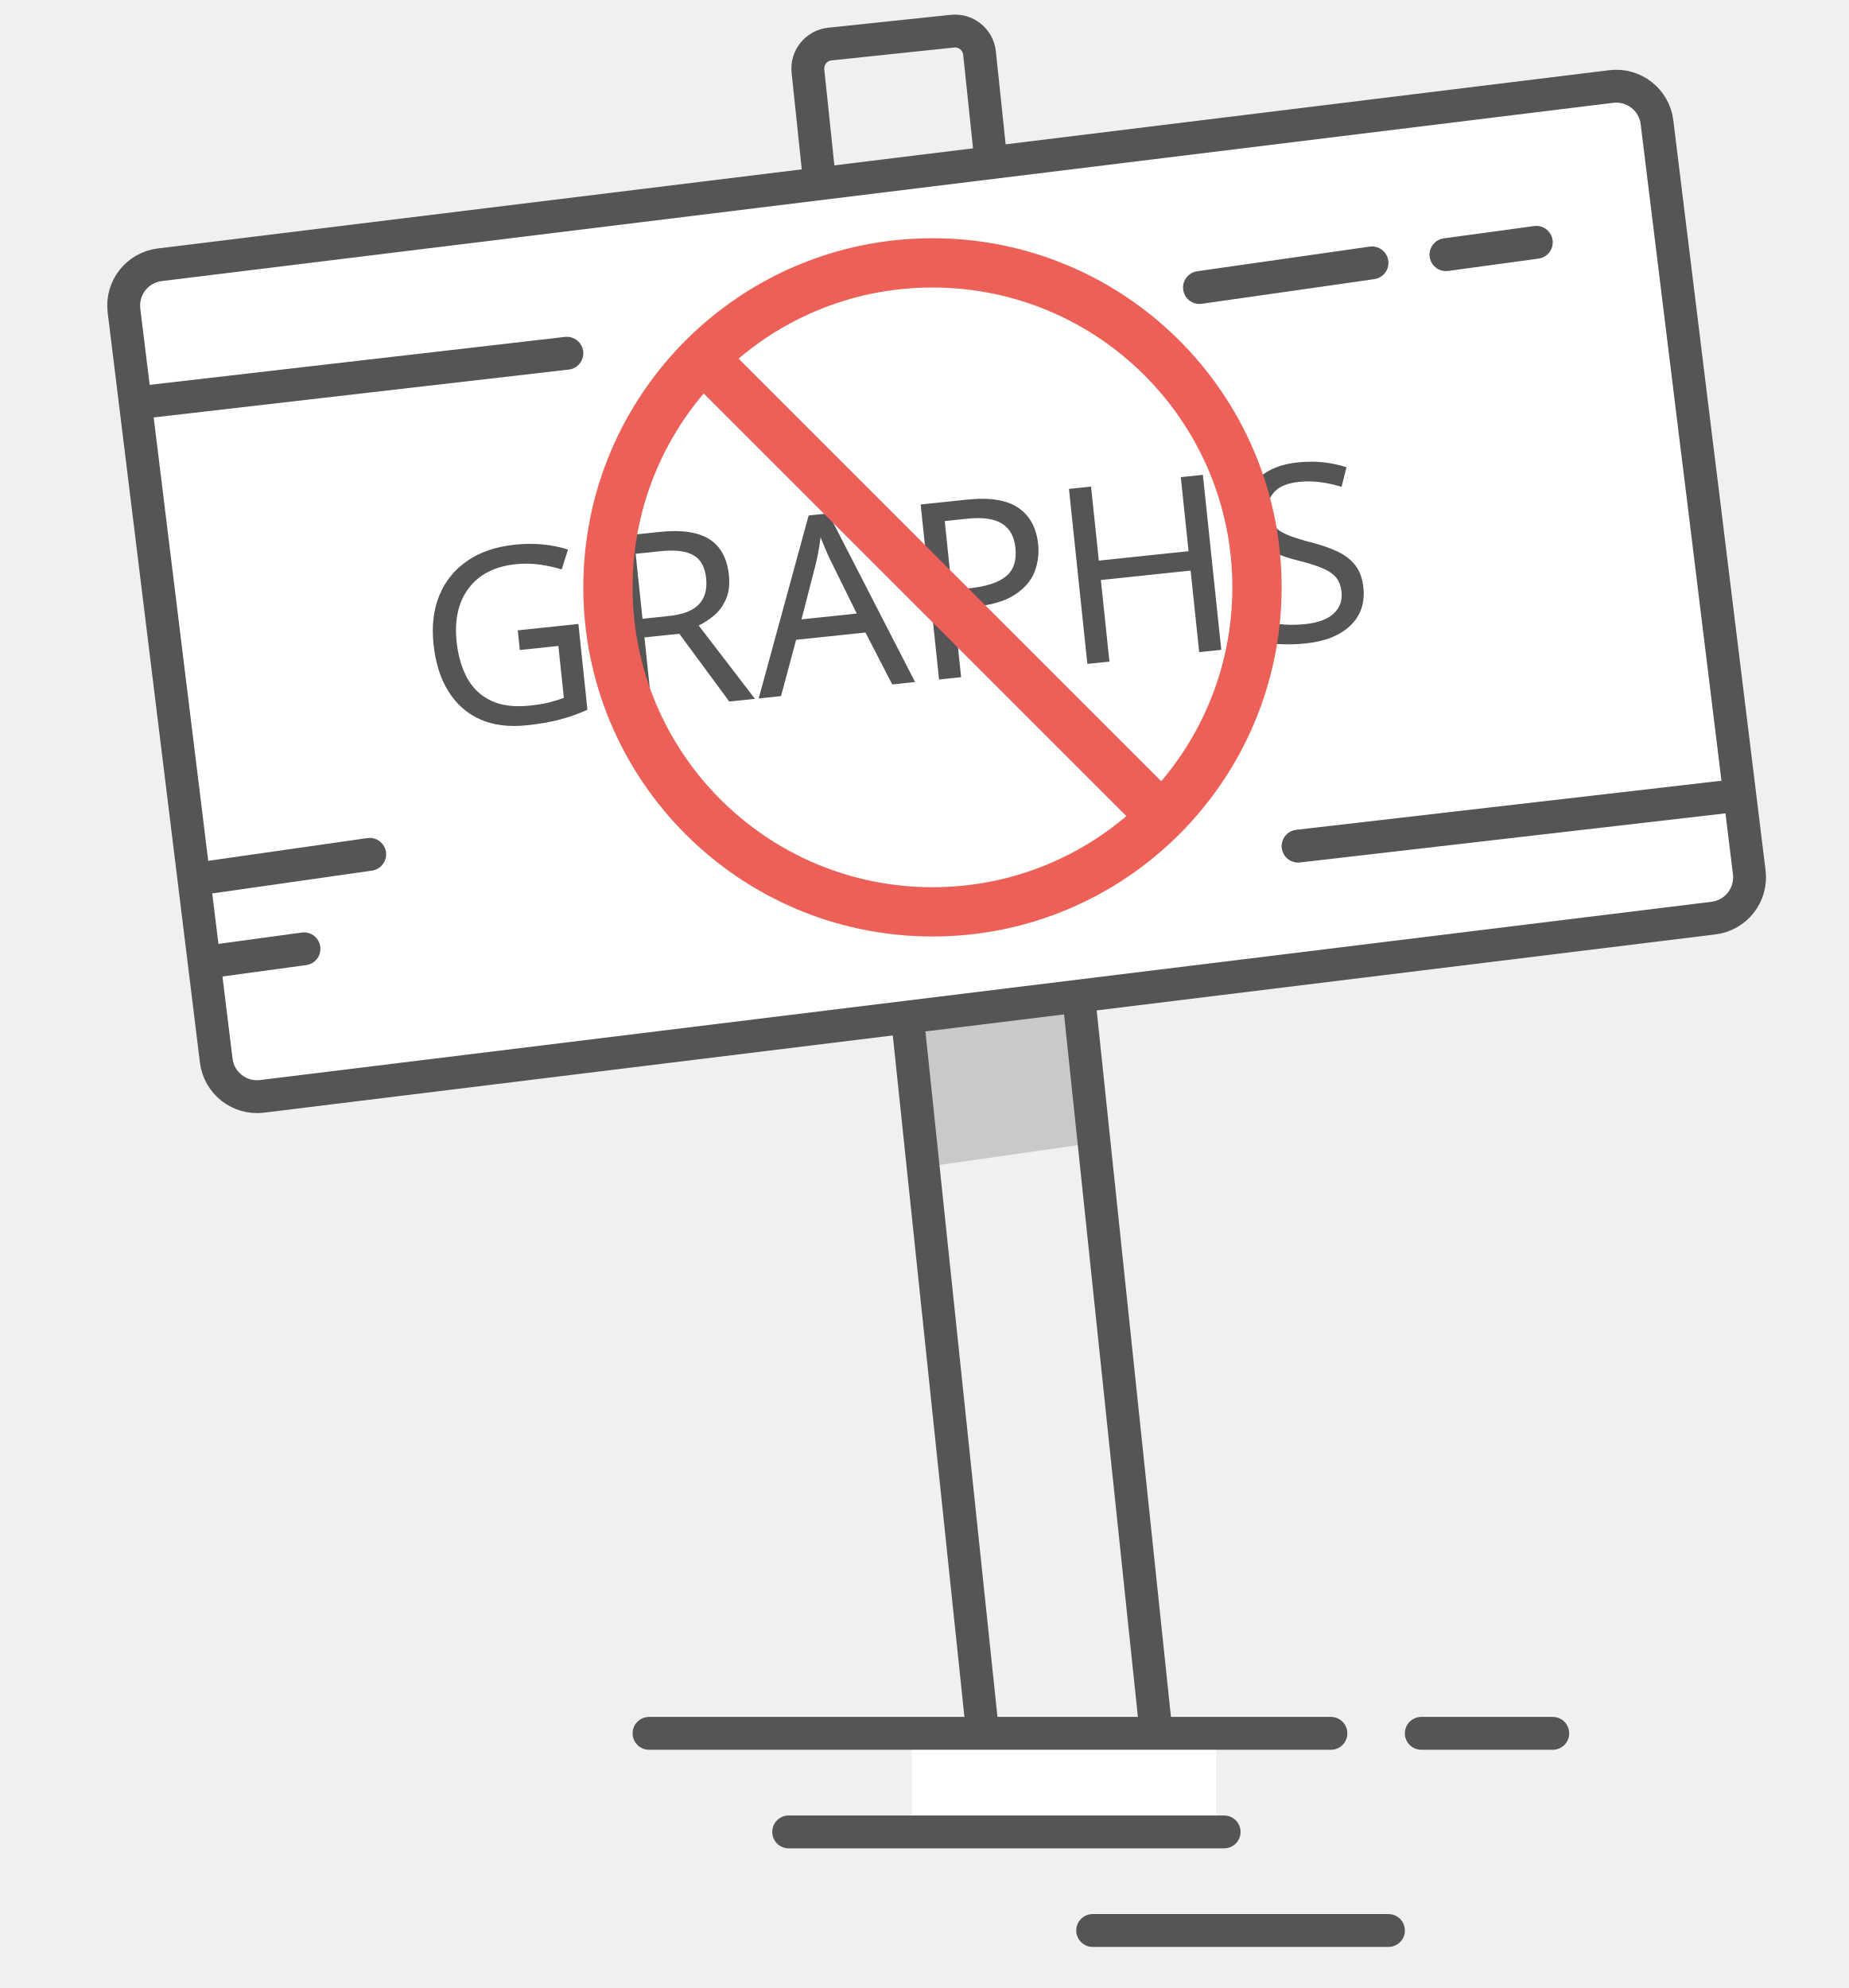
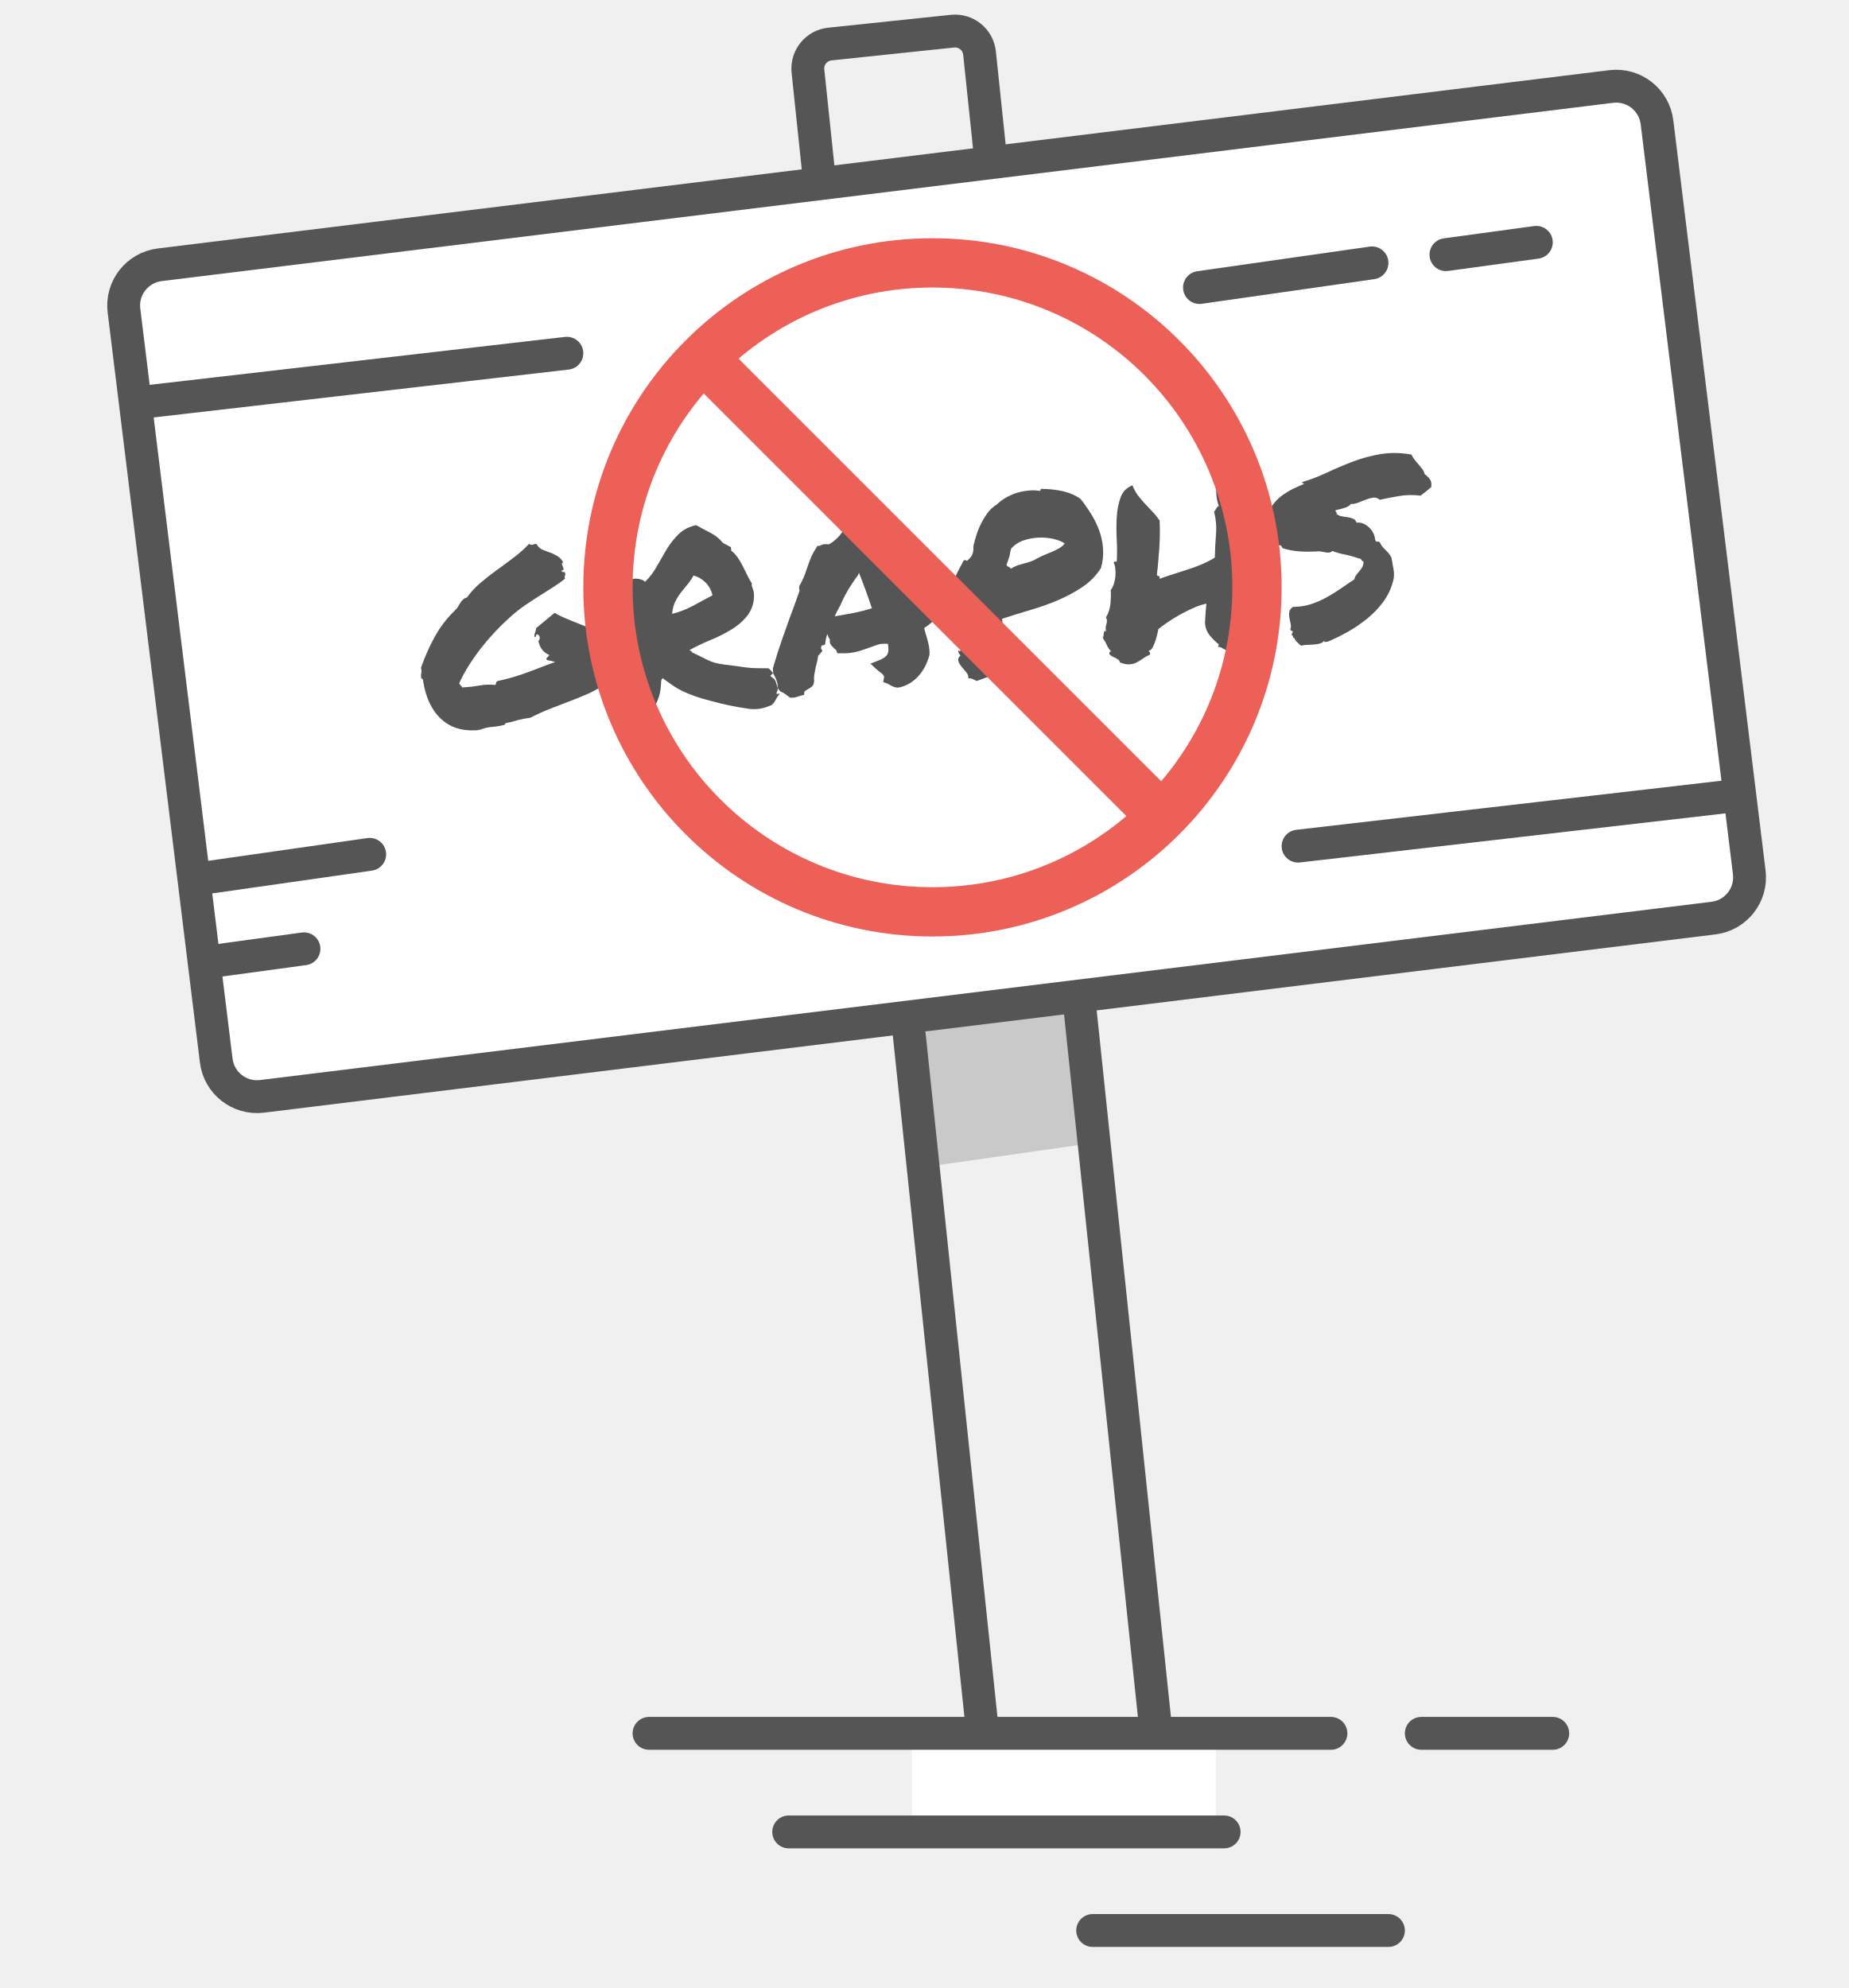
<svg xmlns="http://www.w3.org/2000/svg" width="225" height="242">
  <g fill="none" fill-rule="evenodd">
    <rect width="21" height="211" x="109" y="4" stroke="#555" stroke-width="4" transform="rotate(-6 119.5 109.5)" rx="3" />
    <path fill="#FFF" d="M111 212h37v10h-37z" />
    <path fill="#FFF" stroke="#555" stroke-width="4" d="M19.45 32.23l176.67-21.7a5 5 0 0 1 5.57 4.36L206.5 54l.75 6.03 5.67 46.16a5 5 0 0 1-4.36 5.57l-176.67 21.7a5 5 0 0 1-5.57-4.36L15.09 37.8a5 5 0 0 1 4.36-5.57z" />
    <path stroke="#555" stroke-width="4" d="M158 103l52-6" stroke-linecap="round" stroke-linejoin="round" />
-     <text fill="#555" transform="rotate(-6 111 71.5)" font-family="PermanentMarker-Regular, Permanent Marker" font-size="30">
-       <tspan x="50.535" y="83">GRAPHS</tspan>
-     </text>
+     <path fill="#555" d="M51.26 82.56c-.03-.22-.02-.41.02-.6.04-.17.03-.4-.04-.67.47-1.34 1.03-2.6 1.68-3.78a13.5 13.5 0 0 1 2.45-3.2c.16-.14.29-.3.38-.46l.27-.45c.1-.15.2-.29.33-.4.12-.13.3-.22.5-.28.43-.61.96-1.19 1.59-1.73.63-.54 1.29-1.06 1.98-1.56.7-.5 1.4-1.02 2.1-1.55a14.1 14.1 0 0 0 1.87-1.67c.22.12.4.14.52.08a.6.6 0 0 1 .4-.06c.2.36.46.59.76.7.3.12.6.24.92.35.31.11.61.26.9.44.28.17.5.43.68.76-.13.02-.2.07-.17.17.02.1.05.2.1.31.05.11.09.22.1.32 0 .1-.08.15-.25.17.01.14.09.2.22.18.14-.01.22.05.23.18.01.12 0 .22-.04.29-.05.07-.04.18.02.34-.44.36-.93.7-1.47 1.05l-1.71 1.08c-.6.37-1.2.78-1.82 1.2-.61.43-1.21.91-1.8 1.45a29.44 29.44 0 0 0-3.47 3.73c-.54.7-1.03 1.4-1.49 2.13-.45.73-.83 1.43-1.13 2.11.05.1.11.18.19.25.07.07.14.15.18.24.75-.04 1.44-.11 2.07-.23a6.8 6.8 0 0 1 1.94-.07.37.37 0 0 0 .12-.25c0-.1.06-.17.15-.22 1.3-.28 2.52-.63 3.63-1.05l3.4-1.28c-.36-.1-.68-.18-.96-.22-.13-.1-.14-.21-.02-.31.12-.1.21-.2.28-.31a2.33 2.33 0 0 1-.85-.62 2.3 2.3 0 0 1-.48-1.1.53.53 0 0 0 .16-.43.45.45 0 0 0-.24-.35c-.1-.03-.16-.03-.18.01a.57.57 0 0 0-.03.13c0 .04-.02.08-.05.12-.02.04-.08.05-.16.02 0-.22.03-.4.1-.54.06-.15.1-.32.12-.52l2.25-1.86c.27.17.6.34 1 .52.38.17.8.35 1.23.52l1.32.52a31.86 31.86 0 0 1 2.22 1c.28.2.55.4.8.63l.78.64c.26.2.56.37.9.5 0 .3.05.56.14.74.1.19.15.42.14.7-.3.7-.7 1.3-1.17 1.81s-1.02.97-1.64 1.37c-.61.4-1.28.75-2 1.05-.7.3-1.44.6-2.2.88l-2.28.88c-.76.31-1.5.65-2.23 1.02a10.45 10.45 0 0 0-1.5.28l-.63.18a6.9 6.9 0 0 1-.7.16c-.1 0-.15.02-.18.08a.38.38 0 0 1-.11.16c-.38.1-.73.16-1.04.2l-.79.08c-.27.03-.55.1-.83.2-.28.11-.55.17-.8.18-1.76.1-3.2-.37-4.31-1.44-1.12-1.06-1.83-2.6-2.14-4.63.01-.1-.02-.16-.08-.19a.56.56 0 0 1-.15-.08zm24.82 1.84c-.1.03-.2-.04-.29-.2l-.31-.45.32-.03c-.18-.41-.26-.8-.23-1.17.03-.37.08-.72.14-1.07.06-.35.11-.7.14-1.02.04-.33-.03-.66-.2-1 .1.05.17.02.2-.1.04-.1.07-.24.08-.41.01-.17 0-.35-.02-.53a4.2 4.2 0 0 0-.1-.45c.2-.62.33-1.27.4-1.92.08-.66.15-1.31.2-1.95.05-.65.12-1.27.2-1.88.08-.6.21-1.19.39-1.74.27-.06.56-.06.87.02.31.07.53.18.64.33a7.87 7.87 0 0 0 1.42-1.86l1.21-2.09a9.5 9.5 0 0 1 1.44-1.84 4.24 4.24 0 0 1 2.16-1.11c.5.28 1.06.58 1.68.9.62.31 1.15.73 1.58 1.26l.48.26.49.26.04.43c.3.23.56.5.78.82.22.32.42.66.6 1.02.2.37.37.74.55 1.11.18.38.37.72.58 1.03a.73.73 0 0 0-.01.31c.02.09.05.17.09.26a2.14 2.14 0 0 1 .17.67 3.97 3.97 0 0 1-.74 2.6c-.53.7-1.2 1.28-2 1.77s-1.66.92-2.59 1.3c-.92.38-1.75.78-2.5 1.2.02.07.06.1.15.1.09-.01.12.04.1.16.61.29 1.1.52 1.44.7.34.18.66.33.96.45.3.11.62.2.97.26.35.07.83.13 1.45.2.61.08 1.1.14 1.44.2a12.74 12.74 0 0 0 1.83.14l1.27.01c.24.2.44.43.6.7.17.28.3.56.39.85.09.28.13.56.13.82 0 .27-.06.49-.18.66.02.07.08.1.17.08a.9.9 0 0 1 .28-.01 1.5 1.5 0 0 0-.32.38l-.25.44c-.08.15-.18.29-.3.42a.8.8 0 0 1-.45.25 4.6 4.6 0 0 1-2.68.31 34.17 34.17 0 0 1-4.3-.9c-.87-.22-1.58-.43-2.13-.63-.55-.2-1.04-.4-1.45-.6a9.1 9.1 0 0 1-1.16-.67 49 49 0 0 1-1.24-.89.14.14 0 0 0-.1.13c0 .06-.03.1-.08.13-.02.78-.1 1.43-.26 1.94-.15.5-.4 1.03-.73 1.58-.32-.03-.52.02-.62.15-.09.13-.21.25-.36.36-.19.06-.33.07-.43.03-.1-.04-.2-.08-.28-.13l-.28-.15c-.1-.05-.26-.05-.48 0l-.22-.5c-.08-.16-.24-.21-.5-.17a.99.99 0 0 0 .02-.46 1.85 1.85 0 0 0-.13-.34 3.4 3.4 0 0 1-.13-.32.7.7 0 0 1 0-.41zm8.33-14.34c-.21.4-.46.76-.74 1.1-.28.33-.55.67-.82 1.02-.27.35-.5.73-.7 1.14-.18.4-.3.87-.34 1.4.8-.18 1.63-.5 2.49-.95l2.42-1.3a3.08 3.08 0 0 0-.94-1.66c-.45-.4-.9-.64-1.37-.75zm9.35 12.21l.35-.33-.03-.61c.36-1.24.74-2.43 1.14-3.57a252 252 0 0 1 1.69-4.68 31 31 0 0 0 .42-1.2 1.02 1.02 0 0 1-.06-.24c0-.09 0-.2.03-.31a10.33 10.33 0 0 0 .92-2.13c.14-.41.28-.82.45-1.23.16-.4.38-.81.65-1.22l.17-.3.33-.01a1.08 1.08 0 0 1 .57-.2l.53.02a5.14 5.14 0 0 0 1.57-1.44c.44-.61.87-1.33 1.3-2.16l.29-.53.5.24c.1.05.26.1.48.13.22.03.45.08.7.13.4.06.82.13 1.22.21.4.09.72.22.96.42l.17.24a40.76 40.76 0 0 1 .32 1.09l.33 1.19c.1.39.19.83.26 1.31a42.18 42.18 0 0 1 .77 2.3c.16.56.32 1.09.5 1.59.16.5.37.97.61 1.42.2-.02.31-.02.35 0 .23-.13.5-.22.8-.27l.38-.07.15.34.17.16.22.15c.31-.01.55.03.7.12a3.18 3.18 0 0 1 .56.38l.15.1.55.14-.23.58c-.17.43-.46.87-.85 1.3-.4.44-.86.8-1.37 1.12a2 2 0 0 1 .1.37l.12.4c.12.38.23.78.32 1.19.1.41.13.84.12 1.3-.14.52-.32 1-.54 1.42-.22.43-.5.82-.82 1.18-.32.36-.7.66-1.12.91-.43.25-.88.41-1.37.49a2 2 0 0 1-.98-.34c-.16-.1-.3-.17-.4-.2l-.4-.13.07-.45c.05-.16.03-.3-.05-.4a2.3 2.3 0 0 0-.48-.43c-.08-.05-.15-.1-.22-.17a3.95 3.95 0 0 0-.23-.2l-.65-.6.93-.37c.57-.21.94-.45 1.1-.72.18-.26.2-.7.1-1.32-.5-.04-.9-.02-1.2.08l-.9.32c-.44.16-.87.31-1.28.44a7.02 7.02 0 0 1-2.45.3l-.32.01-.12-.31c0-.04-.03-.08-.09-.13l-.14-.11c-.11-.1-.24-.25-.4-.43-.16-.18-.21-.42-.17-.72-.15-.2-.25-.42-.3-.65a3.48 3.48 0 0 0-.23.91l-.07.4-.38.09a.5.5 0 0 0-.08.19c-.02.08-.02.14 0 .17l.15.31-.26.3a.52.52 0 0 1-.13.15.96.96 0 0 0-.13.14c-.02.21-.05.42-.1.62l-.16.61-.18.93c-.06.3-.07.6-.04.9l-.07.38a.97.97 0 0 1-.33.39c-.14.1-.27.18-.4.25-.19.1-.32.19-.39.27l-.04.4-.44.1-.52.17c-.1.03-.23.05-.36.07h-.38l-.63-.47c-.16-.11-.34-.2-.54-.28l-.2-.22c-.1-.15-.16-.28-.2-.4a3.23 3.23 0 0 0-.12-.39 1.17 1.17 0 0 0-.23-.5l-.49-.4zm8.5-8.55a19 19 0 0 0-.66 1.3l.4-.06.38-.07c.68-.11 1.3-.23 1.88-.35.58-.12 1.2-.28 1.87-.49a78.37 78.37 0 0 0-1.58-4.34l-.11.3a20.3 20.3 0 0 0-1.23 1.84c-.38.65-.69 1.26-.92 1.84l-.03.03zm13.95.69c.01-.08.05-.12.12-.12.07 0 .13 0 .19-.03-.17-.14-.3-.34-.36-.6a1.24 1.24 0 0 0-.36-.63l.07-.3c.02-.1.1-.15.24-.14a3.5 3.5 0 0 1-.1-1.2c.04-.37.12-.74.25-1.08.13-.35.3-.7.48-1.04.2-.35.38-.7.56-1.05.17-.05.28-.05.32.01.05.07.11.05.2-.06.29-.25.48-.5.57-.78.09-.28.11-.57.08-.88.12-.52.27-1.05.44-1.56a9.12 9.12 0 0 1 1.44-2.69c.3-.35.63-.64 1-.86.25-.26.57-.5.97-.75a6.63 6.63 0 0 1 2.75-.92c.5-.06.97-.06 1.41.02.1.02.16 0 .17-.1 0-.08.05-.13.13-.14.98.01 1.87.12 2.67.3.8.2 1.49.5 2.09.94.43.54.84 1.13 1.24 1.77.4.63.73 1.3 1 2.01.26.71.42 1.46.48 2.23.06.78-.02 1.58-.25 2.39a7.84 7.84 0 0 1-2.26 2.31c-.92.62-1.92 1.16-3 1.61-1.08.46-2.2.86-3.38 1.2-1.17.34-2.3.7-3.4 1.06.07.53.13 1.08.17 1.68a12.34 12.34 0 0 1-.29 3.58 6.46 6.46 0 0 1-.66 1.66c-.4.02-.8.1-1.2.24l-1.1.41-.47-.23c-.16-.07-.34-.1-.56-.1.04-.24-.04-.48-.23-.71l-.58-.7a2 2 0 0 1-.4-.69c-.07-.24.02-.47.27-.69-.17-.12-.27-.32-.3-.62.09.07.19.1.3.09a3.54 3.54 0 0 1 0-1.27c.08-.5.14-.99.17-1.47.04-.49 0-.93-.1-1.32s-.35-.65-.78-.78zm6.86-7.62c-.06.22-.1.42-.13.59a4.07 4.07 0 0 1-.26.9l-.17.48c.05.12.14.2.26.24.12.05.21.13.26.24a4 4 0 0 1 .78-.4l.8-.24c.27-.06.54-.14.8-.23a4 4 0 0 0 .82-.38c.28-.17.57-.3.88-.43l.92-.38c.3-.13.59-.27.87-.43.27-.15.5-.35.7-.59-.3-.22-.73-.4-1.3-.54a6.8 6.8 0 0 0-3.67.15 3.5 3.5 0 0 0-1.56 1.02zm12.1 12.93c-.05.02-.09 0-.11-.05a.36.36 0 0 1-.04-.17c0-.06.03-.11.08-.16.04-.04.1-.05.18-.02a2.4 2.4 0 0 1-.56-.8c-.1-.24-.26-.53-.5-.88a.46.46 0 0 0 .1-.26c0-.11.02-.22.04-.32.01-.1.05-.17.09-.23.04-.05.1-.04.2.03a1.19 1.19 0 0 1-.06-.53c.02-.14.05-.27.09-.39.04-.12.06-.24.06-.36a.68.68 0 0 0-.13-.4c.32-.54.5-1.12.56-1.72.05-.6.06-1.15.03-1.64.16-.2.29-.44.38-.75a4.24 4.24 0 0 0 .17-1.86 1.8 1.8 0 0 0-.19-.7c.01-.08.05-.13.12-.14a.75.75 0 0 1 .25-.01c.05-.8.05-1.67 0-2.63-.05-.95-.05-1.88 0-2.78.06-.9.21-1.7.47-2.4.26-.71.74-1.2 1.44-1.47.19.47.41.88.67 1.23.27.34.55.68.85 1l.9.96c.32.32.61.69.89 1.09a30.4 30.4 0 0 1-.04 3.36l-.14 1.78c-.05.58-.1 1.07-.16 1.46.03.1.1.16.23.17.11.02.15.13.09.33.55-.2 1.12-.39 1.72-.58l1.77-.57c.58-.18 1.14-.4 1.7-.63.55-.24 1.07-.5 1.55-.81.02-.95.06-1.89.14-2.82.08-.93 0-1.85-.23-2.77.1-.11.2-.24.26-.38a.54.54 0 0 1 .32-.3 4.85 4.85 0 0 1-.2-2.8c.1-.45.29-.85.54-1.2.26-.35.6-.6 1.02-.74.29.34.55.72.8 1.13l.71 1.23c.24.42.5.8.76 1.17.26.37.58.67.96.9a68.27 68.27 0 0 1 .68 4.26c-.08.9-.19 1.77-.33 2.61-.13.85-.2 1.75-.2 2.7-.14.18-.24.4-.31.66l-.2.76c-.06.25-.14.5-.23.74-.1.25-.22.46-.38.63.1.26.15.52.13.77-.03.25.07.53.28.84.1.6.08 1.1-.07 1.52-.14.42-.36.79-.65 1.1-.29.32-.63.58-1.03.79-.4.2-.8.4-1.2.58l-.57-.3c-.18-.12-.39-.19-.63-.22l.12-.28c-.43-.35-.8-.73-1.13-1.13a2.55 2.55 0 0 1-.54-1.86 43.74 43.74 0 0 1 .15-1.98c-.54.12-1.1.3-1.65.56a20.05 20.05 0 0 0-4.19 2.53 11.53 11.53 0 0 1-.35 1.4c-.1.32-.22.6-.37.86-.14.25-.3.37-.47.37.05.1.1.16.14.2.04.05.05.14.03.28-.32.14-.6.3-.85.48s-.5.34-.76.47c-.26.14-.55.22-.88.24-.32.03-.71-.05-1.18-.24a.49.49 0 0 0-.22-.35c-.13-.09-.26-.17-.4-.23l-.35-.17c-.1-.05-.16-.1-.16-.16zm19.42-14.33c.03-.3.04-.54.04-.72 0-.19-.09-.38-.27-.58l.12-.75c.03-.18 0-.42-.07-.73.13-.52.35-.98.67-1.36.32-.4.69-.73 1.09-1.02.4-.28.82-.53 1.27-.75.45-.21.87-.4 1.27-.56 0-.08-.05-.11-.13-.1-.08 0-.1-.04-.07-.14 1.03-.3 2.05-.7 3.07-1.18s2.07-.92 3.14-1.33c1.08-.41 2.2-.7 3.36-.9a11 11 0 0 1 3.72.07c.1.22.23.43.39.63s.32.4.49.58l.45.56c.14.18.23.38.27.6.25.18.47.39.64.62.17.22.23.55.17.96a20.13 20.13 0 0 1-1.3 1.05c-.9-.12-1.78-.1-2.65.05-.86.15-1.64.3-2.33.45a.95.95 0 0 0-.8-.26c-.29.04-.59.13-.9.25l-.92.36c-.3.12-.59.17-.87.16-.19.22-.46.38-.8.48-.34.11-.7.2-1.09.28 0 .1.02.17.08.2s.08.1.05.23c.16.16.36.26.6.3.24.05.48.09.73.12s.48.1.68.18c.2.08.35.24.43.47.36-.02.67.04.94.18a2.52 2.52 0 0 1 1.16 1.23c.1.26.16.5.16.7.1.2.19.26.27.22.08-.05.2-.02.32.1.11.3.32.58.64.87.31.3.57.61.76.97l.27 1.56c.08.46.04.93-.1 1.4a7.3 7.3 0 0 1-1.19 2.45 11.1 11.1 0 0 1-1.92 2c-.74.6-1.52 1.14-2.35 1.61-.84.47-1.67.88-2.5 1.22a.66.66 0 0 0-.27.03c-.1.03-.14-.03-.1-.17-.15.18-.34.3-.56.36-.22.06-.46.1-.73.12l-.79.04c-.26 0-.52.04-.77.1a6.15 6.15 0 0 1-.47-.42 1.9 1.9 0 0 1-.36-.52c-.1 0-.15-.06-.15-.17 0-.11-.05-.16-.15-.15l.01-.18.05-.12c.07-.07.1-.11.08-.14 0-.03-.04-.06-.1-.08l-.15-.09c-.05-.03-.07-.08-.06-.14.08-.18.1-.4.04-.63-.06-.24-.1-.49-.15-.74a2.17 2.17 0 0 1-.02-.72c.04-.23.18-.44.44-.62.8 0 1.55-.12 2.24-.35.7-.23 1.34-.52 1.94-.86.6-.33 1.18-.7 1.72-1.07a41.2 41.2 0 0 1 1.58-1.07c.04-.2.11-.37.22-.52.12-.15.23-.3.36-.44.12-.14.23-.29.33-.45.1-.15.17-.34.2-.56.02-.08.01-.14-.01-.18a.3.3 0 0 0-.1-.09 1.1 1.1 0 0 1-.13-.09c-.04-.03-.06-.1-.07-.17a2.93 2.93 0 0 1-.17-.04.36.36 0 0 0-.13-.02c-.53-.2-1.1-.35-1.67-.47a7.8 7.8 0 0 1-1.5-.43.77.77 0 0 1-.68.19l-.87-.15c-.82.05-1.6.06-2.34.02a8.97 8.97 0 0 1-2.18-.4c-.05-.1-.1-.2-.17-.29-.07-.08-.21-.09-.42-.03a6.14 6.14 0 0 0-.48-.49 3.11 3.11 0 0 1-.45-.53z" />
    <circle cx="113.5" cy="71.5" r="39.5" stroke="#ED6058" stroke-width="6" />
    <path stroke="#ED6058" stroke-width="6" d="M86 44l55 55" />
    <path stroke="#555" stroke-width="4" d="M146 35l21-3M176 31l11-1.5M24 107l21-3M26 117l11-1.5M79 211h83M96 223h53M173 211h16M133 235h36M17 49l52-6" stroke-linecap="round" stroke-linejoin="round" />
    <path fill="#555" d="M111 126l2 16 21-3-2-18z" opacity=".25" />
  </g>
</svg>
